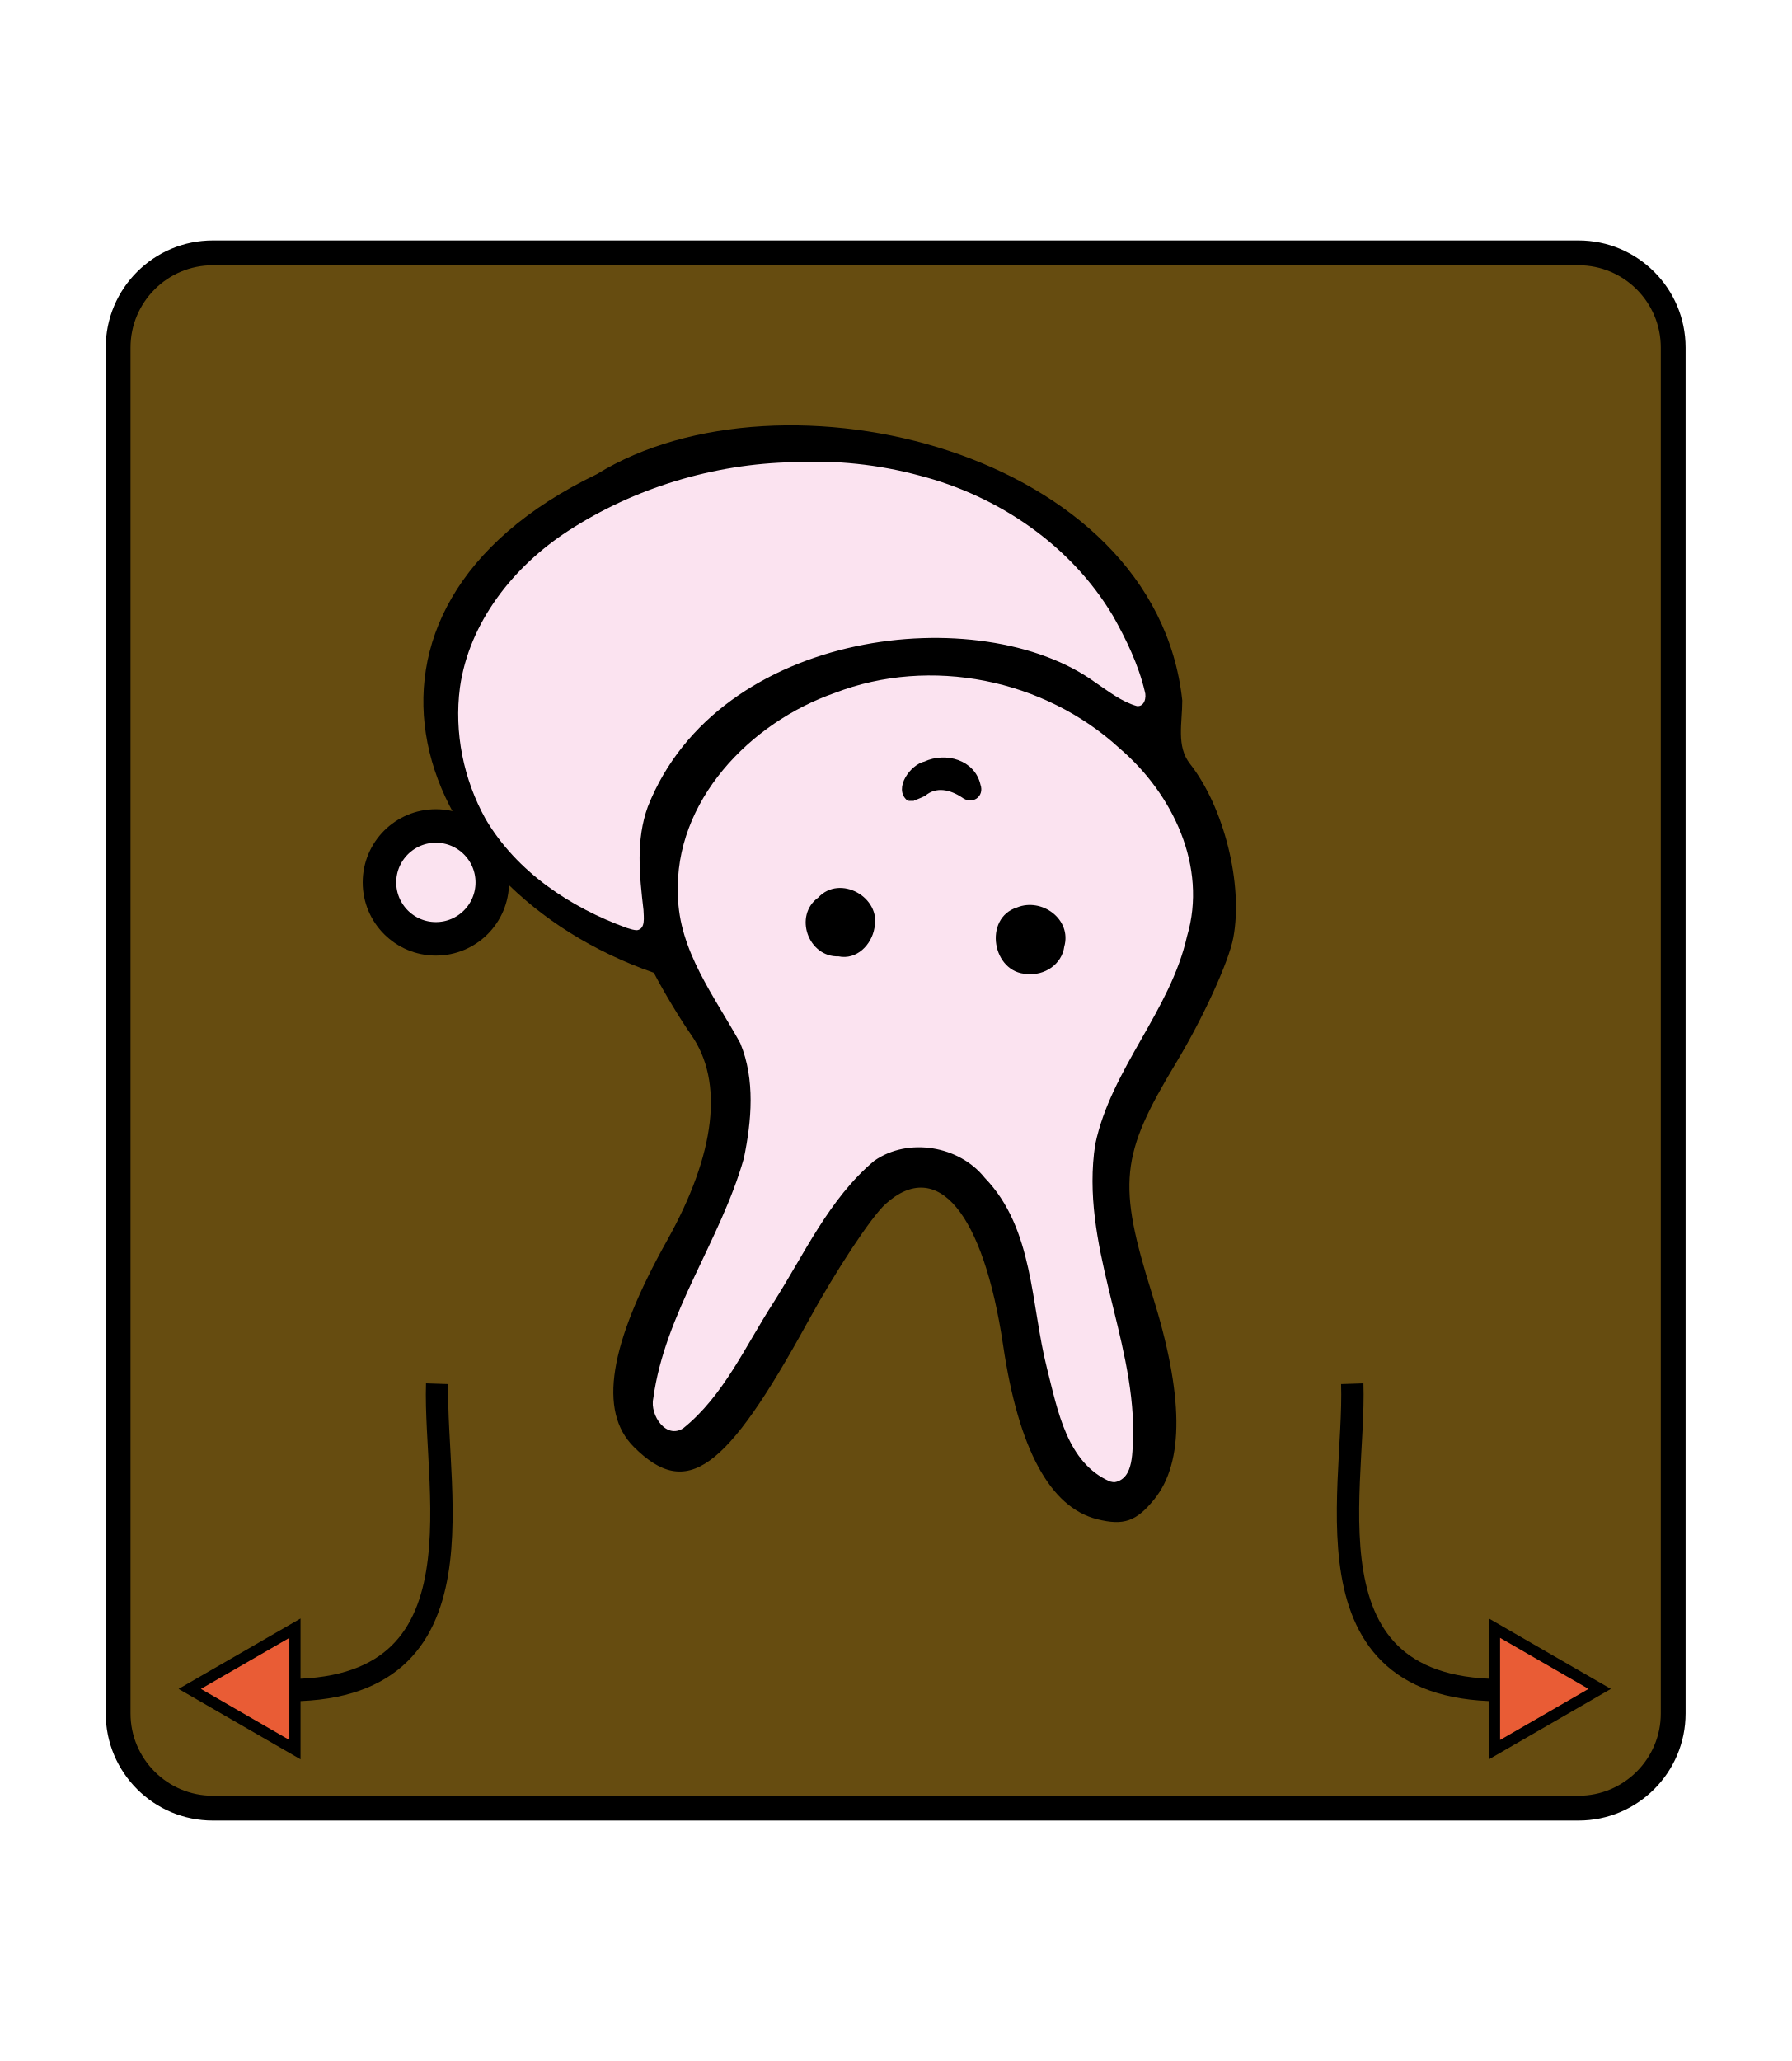
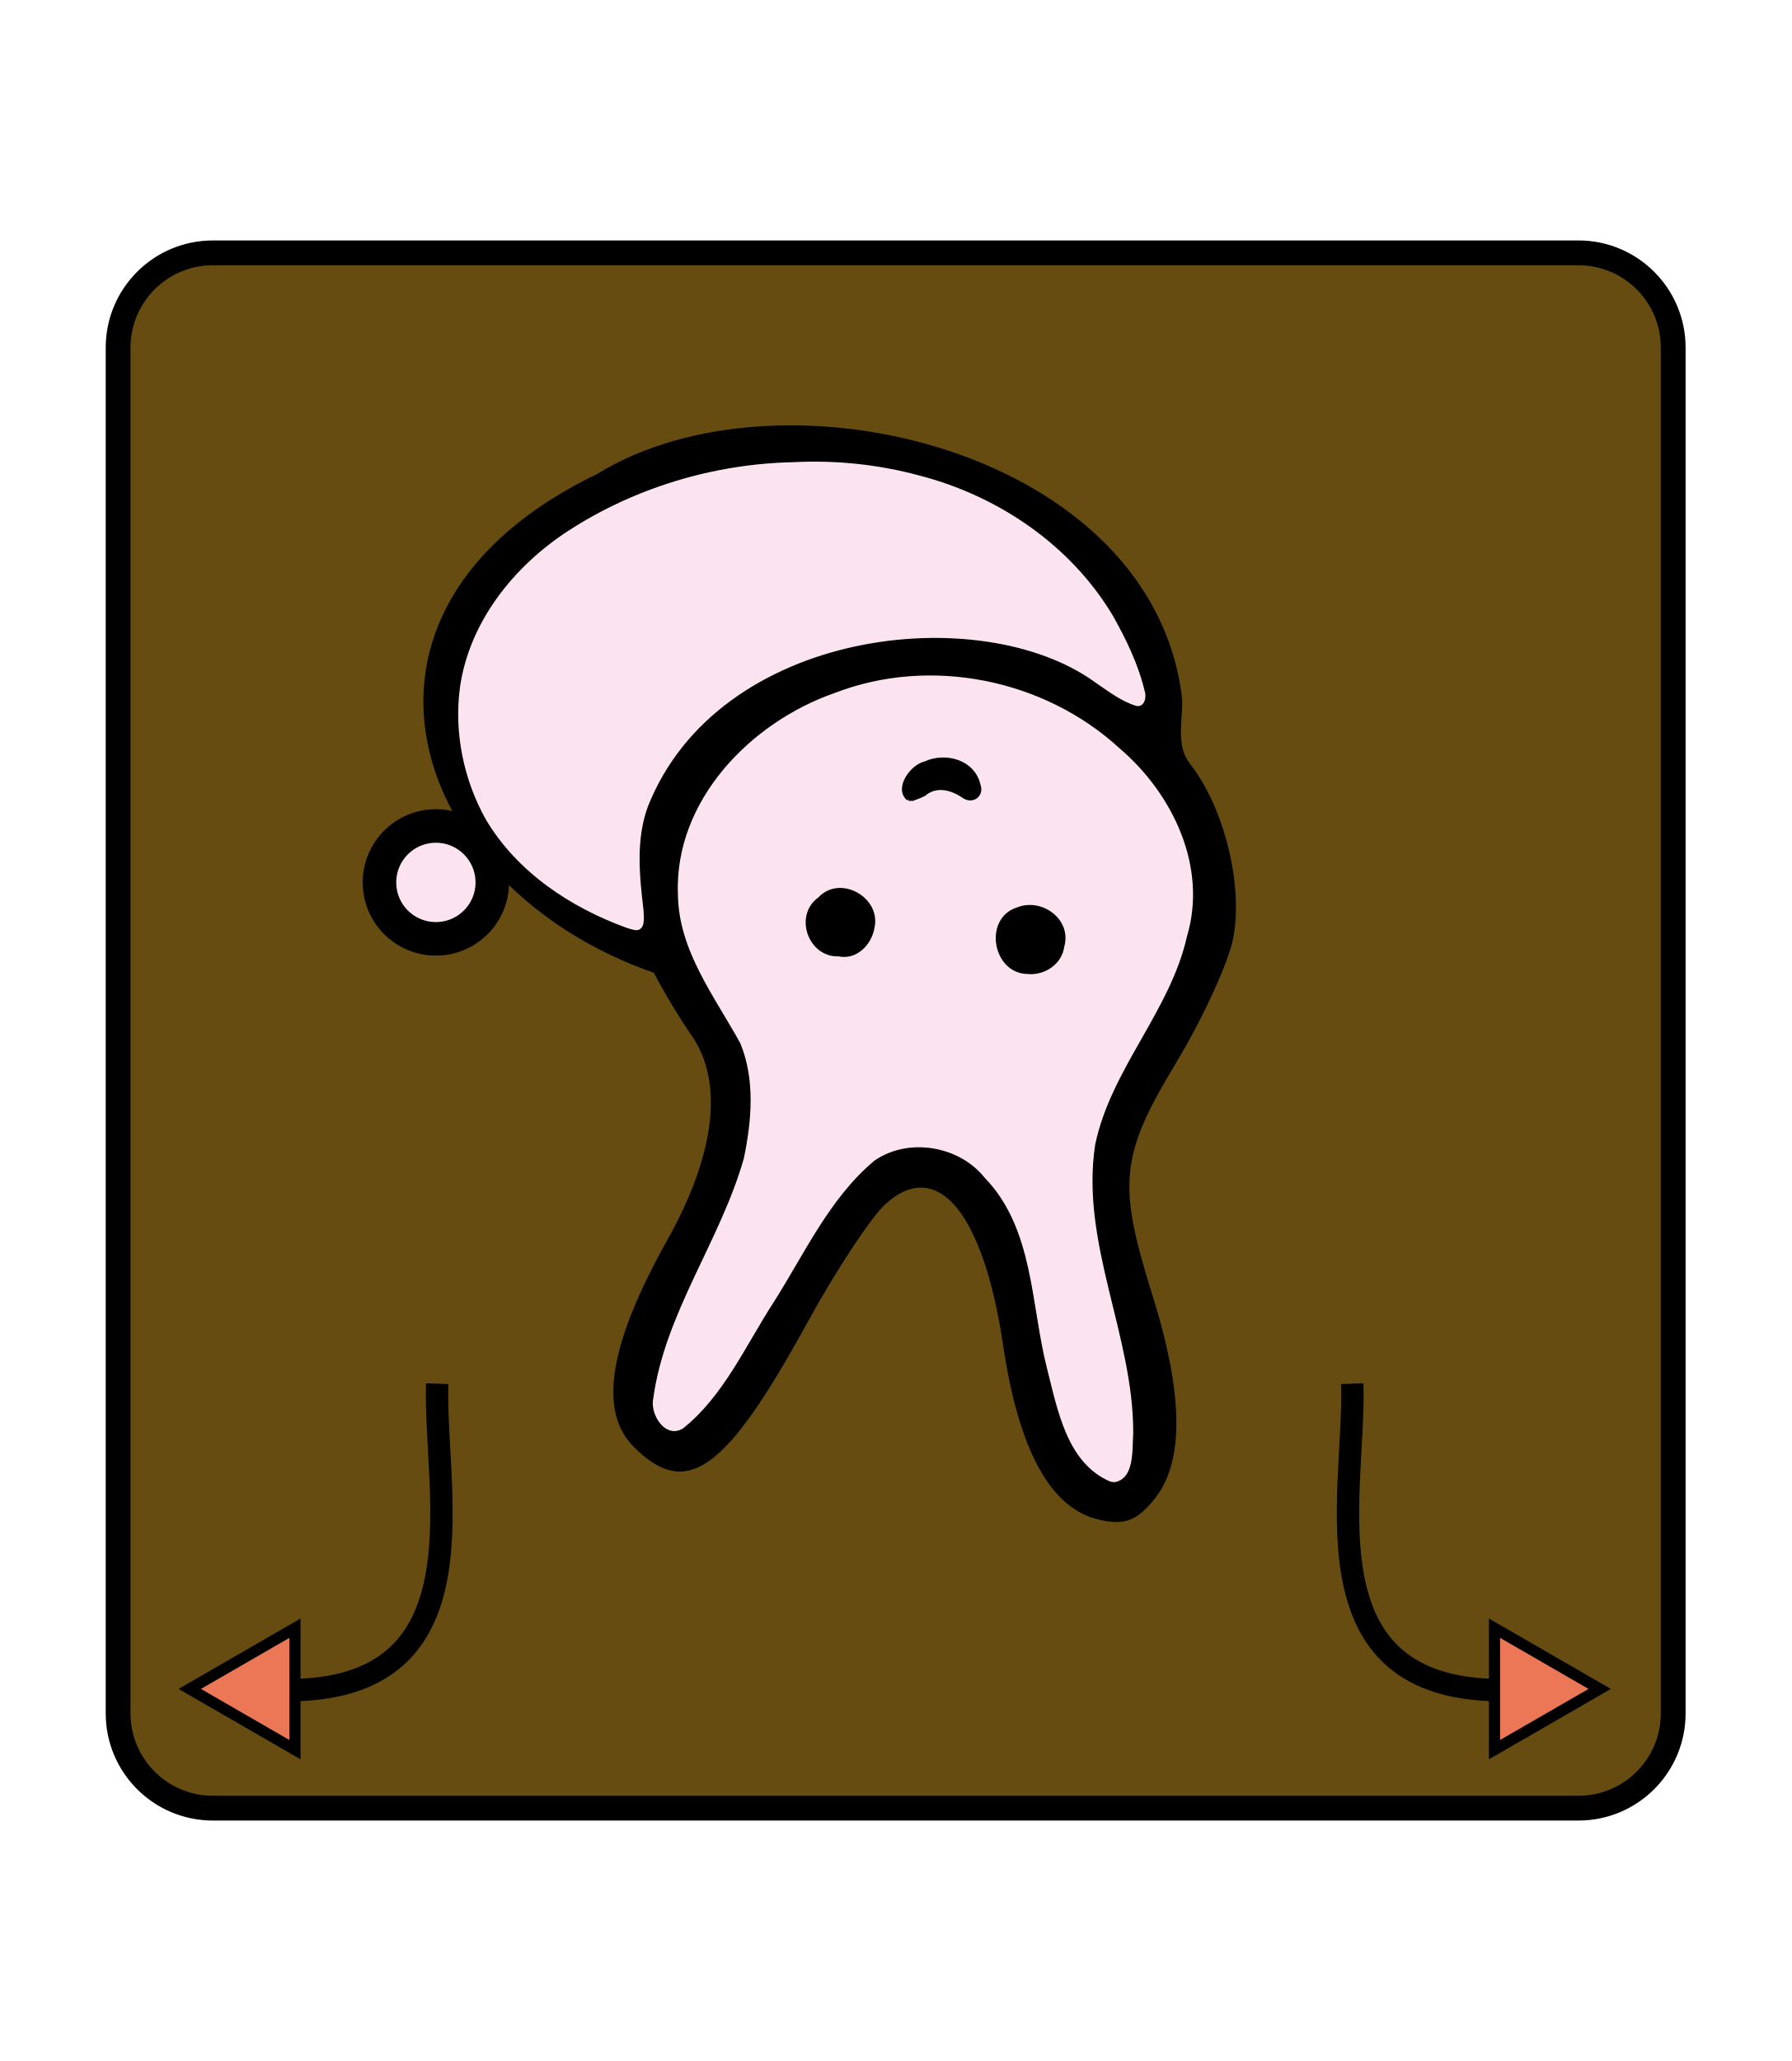
<svg xmlns="http://www.w3.org/2000/svg" id="svg4905" version="1.1" height="60" width="52.157">
  <defs id="defs4909" />
  <filter id="drop-shadow">
    <feGaussianBlur id="feGaussianBlur4880" stdDeviation="2" result="blur" in="SourceAlpha" />
    <feOffset id="feOffset4882" dy="2" dx="2" result="offsetBlur" />
    <feBlend id="feBlend4884" mode="normal" in2="offsetBlur" in="SourceGraphic" />
  </filter>
  <rect ry="2.759" y="-52.639" x="-48.717" height="45.278" width="45.278" id="rect5497-0" style="opacity:1;fill:#664c10;fill-opacity:1;stroke:#000000;stroke-width:0.722;stroke-linecap:square;stroke-linejoin:miter;stroke-miterlimit:4;stroke-dasharray:none;stroke-opacity:1;paint-order:fill markers stroke" transform="scale(-1)" />
  <g transform="matrix(-1.109088,0,0,-1.109088,-2.136283,421.11)" id="g5958">
    <g id="g5904" transform="translate(-0.7349918,1.5368)" style="stroke:#000000">
      <g id="g5898" style="stroke:#000000" />
    </g>
  </g>
  <g transform="matrix(-1.301577,0,0,-1.301577,-70.0852,379.4222)" id="g15458">
    <g id="g14742" style="fill:#000000" transform="matrix(0.7995724,0,0,0.7995724,-14.70451,43.12269)">
      <path id="path14690" d="m -82.03,291.055 c 0,-0.636 0.171,-1.28 -0.216,-1.772 -0.953,-1.212 -1.492,-3.373 -1.212,-4.864 0.127,-0.676 0.848,-2.252 1.603,-3.503 1.562,-2.589 1.641,-3.367 0.662,-6.49 -0.878,-2.802 -0.896,-4.676 -0.055,-5.715 0.503,-0.621 0.857,-0.745 1.598,-0.559 1.319,0.331 2.2,1.959 2.631,4.86 0.551,3.715 1.841,5.267 3.29,3.958 0.402,-0.363 1.383,-1.851 2.181,-3.306 2.292,-4.184 3.384,-4.967 4.862,-3.489 0.998,0.998 0.697,2.866 -0.934,5.781 -1.356,2.425 -1.59,4.434 -0.669,5.748 0.304,0.434 0.773,1.214 1.043,1.734 6.819,2.37 9.536,10.122 1.592,13.949 -5.177,3.197 -15.625,0.65 -16.376,-6.331 z m 19.769,-2.712 c -0.665,-1.741 -2.719,-3.191 -4.397,-3.672 -0.629,-0.181 -0.007,1.229 -0.167,2.422 -0.28,2.089 -1.68,3.98 -3.669,4.957 -2.36,1.159 -6.475,1.008 -8.629,-0.124 -2.016,-1.52 -2.331,-1.408 -1.231,0.978 4.569,8.915 21.582,4.306 18.093,-4.562 z m -6.812,-5.941 c -1.347,-1.944 -1.224,-3.477 0.566,-7.075 1.441,-2.894 1.713,-4.456 0.829,-4.748 -0.601,-0.198 -1.451,0.888 -3.315,4.23 -0.892,1.6 -2.015,3.133 -2.494,3.405 -1.96,1.114 -3.954,-0.642 -4.353,-3.835 -0.298,-2.388 -0.832,-4.147 -1.443,-4.758 -1.525,-1.525 -1.909,0.472 -0.862,4.487 0.949,3.639 0.843,4.767 -0.679,7.242 -2.115,3.437 -2.091,5.588 0.088,8.071 6.394,6.082 16.369,-0.645 11.663,-7.019 z" style="opacity:1;fill:#000000;stroke-width:0.353" />
      <circle r="0.818" cy="284.833" cx="-72.472" id="path14711" style="opacity:1;fill:#000000;fill-opacity:1;stroke:#000000;stroke-width:0.25;stroke-linecap:square;stroke-linejoin:miter;stroke-miterlimit:4;stroke-dasharray:none;stroke-opacity:1;paint-order:fill markers stroke" />
      <circle r="0.818" cy="284.37" cx="-77.784" id="path14711-6" style="opacity:1;fill:#000000;fill-opacity:1;stroke:#000000;stroke-width:0.25;stroke-linecap:square;stroke-linejoin:miter;stroke-miterlimit:4;stroke-dasharray:none;stroke-opacity:1;paint-order:fill markers stroke" />
    </g>
    <path style="opacity:1;fill:#000000;fill-opacity:1;stroke:#000000;stroke-width:0.3;stroke-linecap:square;stroke-linejoin:miter;stroke-miterlimit:4;stroke-dasharray:none;stroke-opacity:1;paint-order:fill markers stroke" d="m -74.198,273.823 c 0,0.234 -0.273,0.563 -0.741,0.563 -0.468,0 -0.685,-0.323 -0.685,-0.557 0,-0.234 0.239,0.217 0.707,0.217 0.331,0.046 0.716,-0.455 0.72,-0.223 z" id="path14858" />
    <circle style="opacity:1;fill:#fbe3f0;fill-opacity:1;stroke:#000000;stroke-width:0.75;stroke-linecap:square;stroke-linejoin:miter;stroke-miterlimit:4;stroke-dasharray:none;stroke-opacity:1;paint-order:fill markers stroke" id="path14887" cx="-63.597" cy="271.773" r="1.262" />
    <path style="opacity:1;fill:#fbe3f0;fill-opacity:1;stroke:#000000;stroke-width:0.119;stroke-linecap:square;stroke-linejoin:miter;stroke-miterlimit:4;stroke-dasharray:none;stroke-opacity:1;paint-order:fill markers stroke" d="m -63.17,12.589 c -0.787,0.143 -0.596,1.189 -0.583,1.767 0.342,2.909 0.658,5.932 -0.368,8.726 -5.964,15.06 -28.135,17.455 -37.741,10.458 -1.118,-0.752 -2.225,-1.635 -3.539,-2.004 -0.7,-0.072 -0.904,0.779 -0.733,1.31 0.537,2.267 1.567,4.399 2.707,6.42 3.559,5.976 9.706,10.148 16.386,11.874 3.477,0.94 7.093,1.319 10.69,1.131 6.732,-0.141 13.442,-2.162 19.09,-5.839 4.595,-2.992 8.364,-7.715 9.146,-13.257 0.508,-3.818 -0.306,-7.8 -2.176,-11.159 -2.628,-4.473 -7.188,-7.502 -11.987,-9.237 -0.29,-0.087 -0.585,-0.193 -0.891,-0.191 z" id="path15444" transform="matrix(0.2645833,0,0,0.2645833,-51.38914,267.3577)" />
    <path style="opacity:1;fill:#fbe3f0;fill-opacity:1;stroke:#000000;stroke-width:0.338;stroke-linecap:square;stroke-linejoin:miter;stroke-miterlimit:4;stroke-dasharray:none;stroke-opacity:1;paint-order:fill markers stroke" d="m -103.597,-34.177 c -1.803,0.387 -1.574,2.863 -1.669,4.29 -0.046,8.274 4.494,16.105 3.213,24.404 -1.343,6.363 -6.333,11.215 -7.756,17.574 -1.772,5.945 1.224,12.19 5.737,16.043 6.411,5.902 16.102,7.877 24.265,4.729 7.206,-2.51 13.709,-9.217 13.372,-17.248 -0.074,-4.756 -3.109,-8.632 -5.288,-12.593 -1.245,-3.015 -0.947,-6.468 -0.289,-9.627 1.977,-6.958 6.673,-13.041 7.661,-20.313 0.318,-1.507 -1.172,-3.722 -2.801,-2.676 -3.454,2.767 -5.302,7.012 -7.663,10.658 -2.619,4.107 -4.699,8.769 -8.492,11.958 -2.783,1.94 -6.996,1.242 -9.108,-1.415 -4.121,-4.249 -3.846,-10.628 -5.231,-16.049 -0.899,-3.527 -1.692,-8.063 -5.433,-9.674 -0.169,-0.046 -0.345,-0.074 -0.52,-0.062 z m 7.452,43.292 c 2.774,0.059 3.511,4.465 0.813,5.297 -1.958,0.806 -4.395,-0.934 -3.773,-3.112 0.185,-1.422 1.581,-2.332 2.96,-2.185 z m 15.947,1.489 c 2.427,-0.094 3.611,3.265 1.612,4.681 -1.7,1.873 -5.037,0.016 -4.467,-2.421 0.232,-1.349 1.421,-2.574 2.855,-2.26 z m -5.907,13.143 c 1.078,0.868 -0.291,2.766 -1.406,3.003 -1.719,0.791 -4.062,0.155 -4.513,-1.85 -0.311,-0.859 0.58,-1.462 1.312,-0.888 1.018,0.674 2.284,1 3.309,0.13 0.409,-0.182 0.837,-0.419 1.299,-0.395 z" id="path15448" transform="matrix(0.2645833,0,0,0.2645833,-51.38914,267.3577)" />
  </g>
-   <g transform="matrix(-1.301577,0,0,-1.301577,-64.27081,416.8278)" id="g15577">
-     <path style="fill:none;fill-rule:evenodd;stroke:#000000;stroke-width:0.5;stroke-linecap:butt;stroke-linejoin:miter;stroke-opacity:1" d="m -55.193,282.472 c -5.219,-0.43 -3.884,4.321 -3.966,6.827" id="path15468" />
-     <path style="display:inline;opacity:1;fill:#e95c35;fill-opacity:1;stroke:#000000;stroke-width:0.25;stroke-linecap:square;stroke-linejoin:miter;stroke-miterlimit:4;stroke-dasharray:none;stroke-opacity:1;paint-order:fill markers stroke" id="path10754-6-6" d="m -55.977,283.831 0,-2.717 2.353,1.359 z" />
-   </g>
-   <g transform="matrix(1.301577,0,0,-1.301577,116.3726,416.8278)" id="g15577-5">
-     <path style="fill:none;fill-rule:evenodd;stroke:#000000;stroke-width:0.5;stroke-linecap:butt;stroke-linejoin:miter;stroke-opacity:1" d="m -55.193,282.472 c -5.219,-0.43 -3.884,4.321 -3.966,6.827" id="path15468-5" />
-     <path style="display:inline;opacity:1;fill:#e95c35;fill-opacity:1;stroke:#000000;stroke-width:0.25;stroke-linecap:square;stroke-linejoin:miter;stroke-miterlimit:4;stroke-dasharray:none;stroke-opacity:1;paint-order:fill markers stroke" id="path10754-6-4" d="m -55.977,283.831 0,-2.717 2.353,1.359 z" />
-   </g>
+   <path id="path15468" d="m 7.567,49.168 c 6.793,0.559 5.056,-5.624 5.162,-8.886" style="fill:none;fill-rule:evenodd;stroke:#000000;stroke-width:0.651;stroke-linecap:butt;stroke-linejoin:miter;stroke-opacity:1" />
+   <path d="m -8.588,-47.4 0,-3.536 3.063,1.768 z" id="path10754-6-6" style="display:inline;opacity:1;fill:#ec7756;fill-opacity:1;stroke:#000000;stroke-width:0.325;stroke-linecap:square;stroke-linejoin:miter;stroke-miterlimit:4;stroke-dasharray:none;stroke-opacity:1;paint-order:fill markers stroke" transform="scale(-1)" />
+   <path id="path15468-5" d="m 44.535,49.168 c -6.793,0.559 -5.056,-5.624 -5.162,-8.886" style="fill:none;fill-rule:evenodd;stroke:#000000;stroke-width:0.651;stroke-linecap:butt;stroke-linejoin:miter;stroke-opacity:1" />
+   <path d="m 43.514,-47.4 0,-3.536 3.063,1.768 z" id="path10754-6-4" style="display:inline;opacity:1;fill:#ec7756;fill-opacity:1;stroke:#000000;stroke-width:0.325;stroke-linecap:square;stroke-linejoin:miter;stroke-miterlimit:4;stroke-dasharray:none;stroke-opacity:1;paint-order:fill markers stroke" transform="scale(1,-1)" />
</svg>
